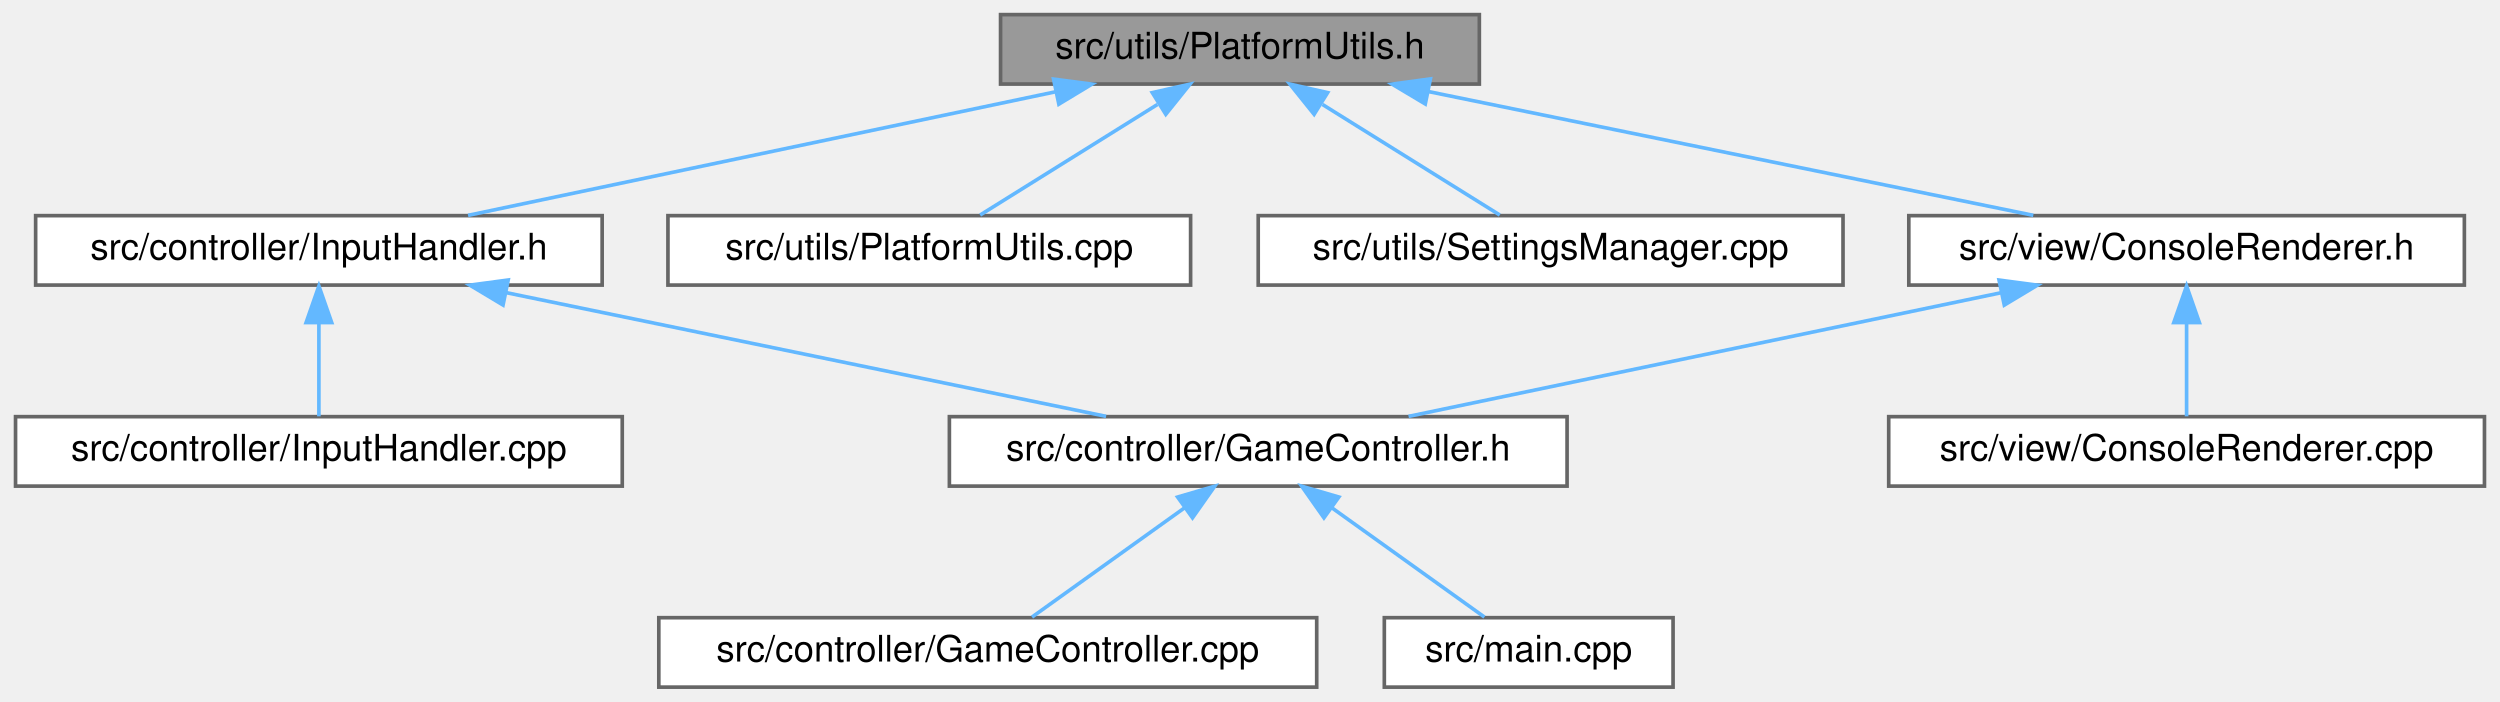
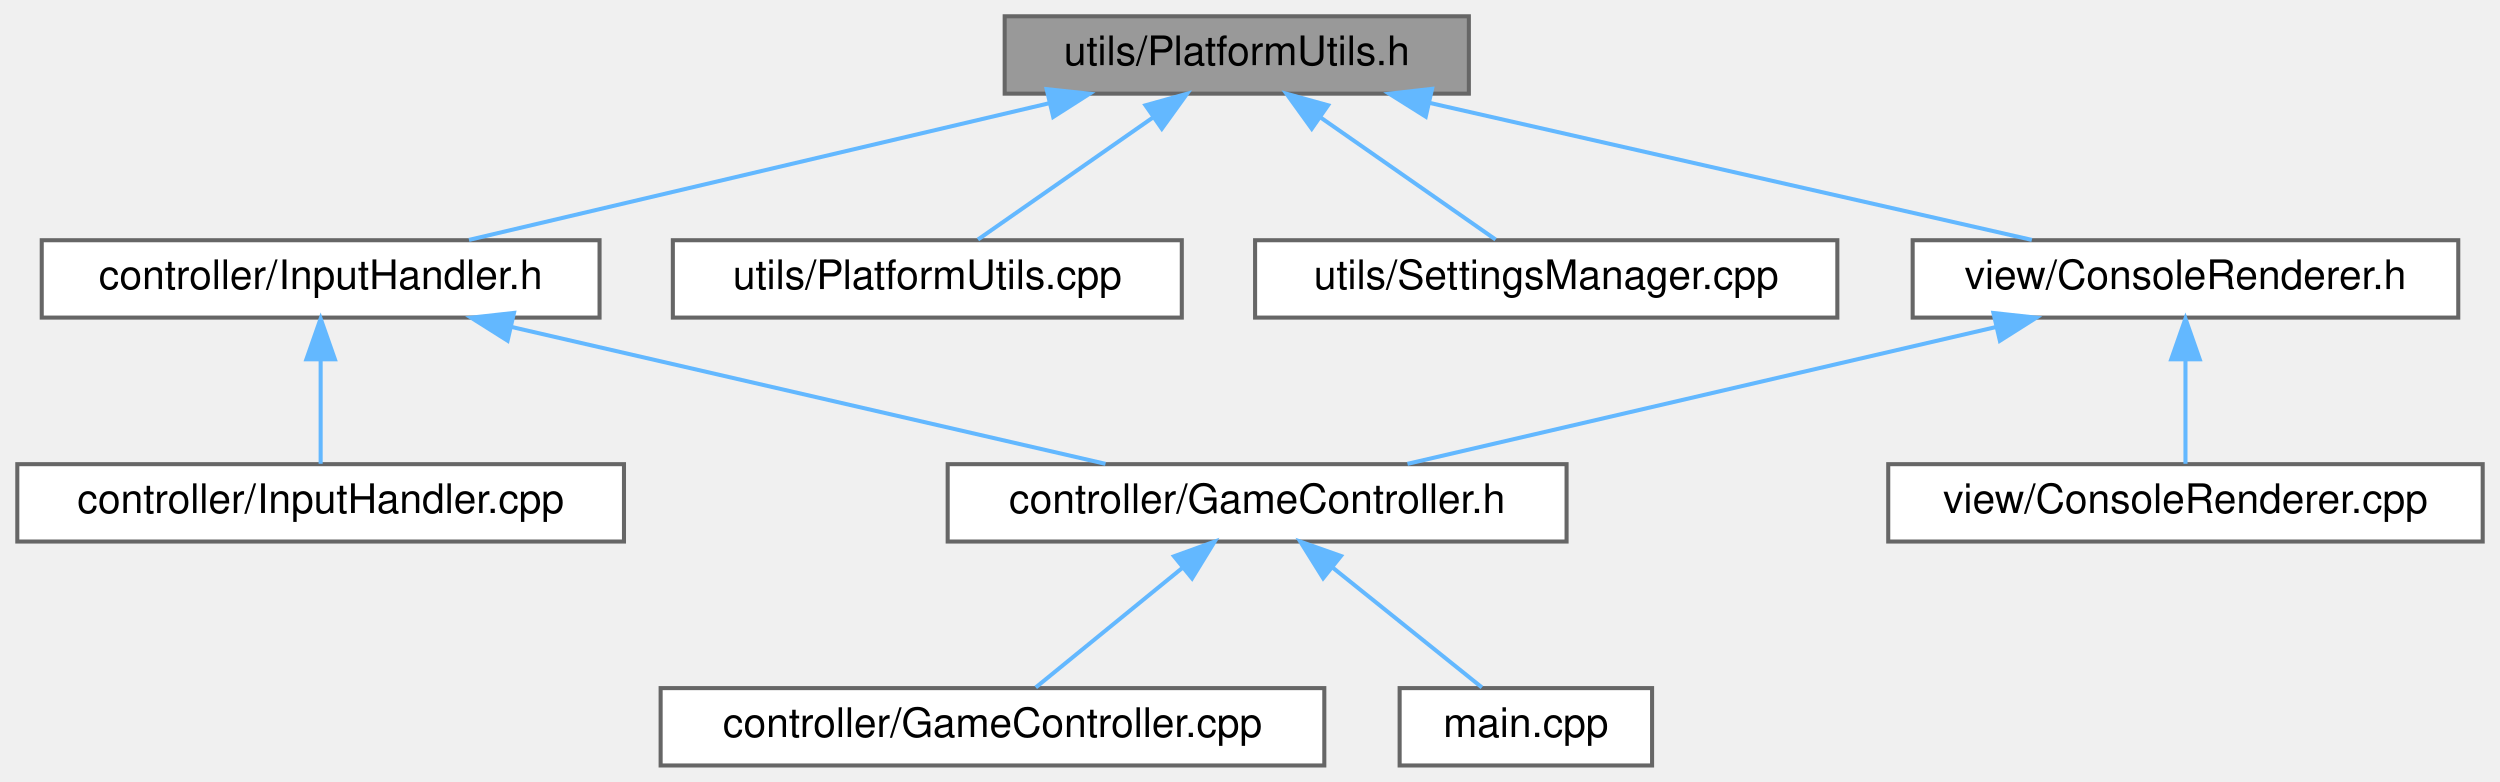
- <svg xmlns="http://www.w3.org/2000/svg" xmlns:xlink="http://www.w3.org/1999/xlink" width="684pt" height="192pt" viewBox="0.00 0.00 683.50 192.00">
+ <svg xmlns="http://www.w3.org/2000/svg" xmlns:xlink="http://www.w3.org/1999/xlink" width="614pt" height="192pt" viewBox="0.00 0.00 613.50 192.00">
  <g id="graph0" class="graph" transform="scale(1 1) rotate(0) translate(4 188)">
    <g id="Node000001" class="node">
      <g id="a_Node000001">
        <a xlink:title="Cross-platform utilities for console I/O, colors, and terminal manipulation.">
-           <polygon fill="#999999" stroke="#666666" points="400.5,-184 269.5,-184 269.5,-165 400.5,-165 400.5,-184" />
-           <text text-anchor="middle" x="335" y="-172" font-family="Helvetica,sans-Serif" font-size="10.00">src/utils/PlatformUtils.h</text>
+           <polygon fill="#999999" stroke="#666666" points="356.5,-184 242.5,-184 242.5,-165 356.5,-165 356.5,-184" />
+           <text text-anchor="middle" x="299.5" y="-172" font-family="Helvetica,sans-Serif" font-size="10.00">utils/PlatformUtils.h</text>
        </a>
      </g>
    </g>
    <g id="Node000002" class="node">
      <g id="a_Node000002">
        <a xlink:href="InputHandler_8h.html" target="_top" xlink:title="Handles user input and maps keystrokes to game commands.">
-           <polygon fill="white" stroke="#666666" points="160.5,-129 5.5,-129 5.5,-110 160.5,-110 160.5,-129" />
-           <text text-anchor="middle" x="83" y="-117" font-family="Helvetica,sans-Serif" font-size="10.00">src/controller/InputHandler.h</text>
+           <polygon fill="white" stroke="#666666" points="143,-129 6,-129 6,-110 143,-110 143,-129" />
+           <text text-anchor="middle" x="74.5" y="-117" font-family="Helvetica,sans-Serif" font-size="10.00">controller/InputHandler.h</text>
        </a>
      </g>
    </g>
    <g id="edge1_Node000001_Node000002" class="edge">
      <g id="a_edge1_Node000001_Node000002">
        <a xlink:title=" ">
-           <path fill="none" stroke="#63b8ff" d="M284.5,-162.88C237.26,-152.94 167.61,-138.3 123.81,-129.08" />
-           <polygon fill="#63b8ff" stroke="#63b8ff" points="284.01,-166.35 294.51,-164.98 285.45,-159.5 284.01,-166.35" />
+           <path fill="none" stroke="#63b8ff" d="M253.61,-162.69C211.45,-152.76 149.8,-138.24 110.93,-129.08" />
+           <polygon fill="#63b8ff" stroke="#63b8ff" points="252.81,-166.1 263.35,-164.98 254.42,-159.28 252.81,-166.1" />
        </a>
      </g>
    </g>
    <g id="Node000007" class="node">
      <g id="a_Node000007">
        <a xlink:href="PlatformUtils_8cpp.html" target="_top" xlink:title="Implementation of cross-platform console utilities.">
-           <polygon fill="white" stroke="#666666" points="321.5,-129 178.5,-129 178.5,-110 321.5,-110 321.5,-129" />
-           <text text-anchor="middle" x="250" y="-117" font-family="Helvetica,sans-Serif" font-size="10.00">src/utils/PlatformUtils.cpp</text>
+           <polygon fill="white" stroke="#666666" points="286,-129 161,-129 161,-110 286,-110 286,-129" />
+           <text text-anchor="middle" x="223.5" y="-117" font-family="Helvetica,sans-Serif" font-size="10.00">utils/PlatformUtils.cpp</text>
        </a>
      </g>
    </g>
    <g id="edge6_Node000001_Node000007" class="edge">
      <g id="a_edge6_Node000001_Node000007">
        <a xlink:title=" ">
-           <path fill="none" stroke="#63b8ff" d="M312.43,-159.42C297,-149.81 277.05,-137.37 263.91,-129.17" />
-           <polygon fill="#63b8ff" stroke="#63b8ff" points="311.01,-162.66 321.34,-164.98 314.71,-156.72 311.01,-162.66" />
+           <path fill="none" stroke="#63b8ff" d="M278.92,-159.15C265.19,-149.57 247.57,-137.29 235.93,-129.17" />
+           <polygon fill="#63b8ff" stroke="#63b8ff" points="277.08,-162.14 287.29,-164.98 281.09,-156.39 277.08,-162.14" />
        </a>
      </g>
    </g>
    <g id="Node000008" class="node">
      <g id="a_Node000008">
        <a xlink:href="SettingsManager_8cpp.html" target="_top" xlink:title="Implementation of settings management with file persistence.">
-           <polygon fill="white" stroke="#666666" points="500,-129 340,-129 340,-110 500,-110 500,-129" />
-           <text text-anchor="middle" x="420" y="-117" font-family="Helvetica,sans-Serif" font-size="10.00">src/utils/SettingsManager.cpp</text>
+           <polygon fill="white" stroke="#666666" points="447,-129 304,-129 304,-110 447,-110 447,-129" />
+           <text text-anchor="middle" x="375.5" y="-117" font-family="Helvetica,sans-Serif" font-size="10.00">utils/SettingsManager.cpp</text>
        </a>
      </g>
    </g>
    <g id="edge7_Node000001_Node000008" class="edge">
      <g id="a_edge7_Node000001_Node000008">
        <a xlink:title=" ">
-           <path fill="none" stroke="#63b8ff" d="M357.57,-159.42C373,-149.81 392.95,-137.37 406.09,-129.17" />
-           <polygon fill="#63b8ff" stroke="#63b8ff" points="355.29,-156.72 348.66,-164.98 358.99,-162.66 355.29,-156.72" />
+           <path fill="none" stroke="#63b8ff" d="M320.08,-159.15C333.81,-149.57 351.43,-137.29 363.07,-129.17" />
+           <polygon fill="#63b8ff" stroke="#63b8ff" points="317.91,-156.39 311.71,-164.98 321.92,-162.14 317.91,-156.39" />
        </a>
      </g>
    </g>
    <g id="Node000009" class="node">
      <g id="a_Node000009">
        <a xlink:href="ConsoleRenderer_8h.html" target="_top" xlink:title="Renders game state, menus, and UI elements to the console.">
-           <polygon fill="white" stroke="#666666" points="670,-129 518,-129 518,-110 670,-110 670,-129" />
-           <text text-anchor="middle" x="594" y="-117" font-family="Helvetica,sans-Serif" font-size="10.00">src/view/ConsoleRenderer.h</text>
+           <polygon fill="white" stroke="#666666" points="599.5,-129 465.5,-129 465.5,-110 599.5,-110 599.5,-129" />
+           <text text-anchor="middle" x="532.5" y="-117" font-family="Helvetica,sans-Serif" font-size="10.00">view/ConsoleRenderer.h</text>
        </a>
      </g>
    </g>
    <g id="edge8_Node000001_Node000009" class="edge">
      <g id="a_edge8_Node000001_Node000009">
        <a xlink:title=" ">
-           <path fill="none" stroke="#63b8ff" d="M386.6,-162.94C435.15,-153.01 506.94,-138.31 552.06,-129.08" />
-           <polygon fill="#63b8ff" stroke="#63b8ff" points="385.71,-159.55 376.61,-164.98 387.11,-166.41 385.71,-159.55" />
+           <path fill="none" stroke="#63b8ff" d="M346.75,-162.75C390.41,-152.82 454.44,-138.26 494.77,-129.08" />
+           <polygon fill="#63b8ff" stroke="#63b8ff" points="345.91,-159.35 336.94,-164.98 347.46,-166.18 345.91,-159.35" />
        </a>
      </g>
    </g>
    <g id="Node000003" class="node">
      <g id="a_Node000003">
        <a xlink:href="GameController_8h.html" target="_top" xlink:title="Central game controller coordinating model, view, and input systems.">
-           <polygon fill="white" stroke="#666666" points="424.5,-74 255.5,-74 255.5,-55 424.5,-55 424.5,-74" />
-           <text text-anchor="middle" x="340" y="-62" font-family="Helvetica,sans-Serif" font-size="10.00">src/controller/GameController.h</text>
+           <polygon fill="white" stroke="#666666" points="380.5,-74 228.5,-74 228.5,-55 380.5,-55 380.5,-74" />
+           <text text-anchor="middle" x="304.5" y="-62" font-family="Helvetica,sans-Serif" font-size="10.00">controller/GameController.h</text>
        </a>
      </g>
    </g>
    <g id="edge2_Node000002_Node000003" class="edge">
      <g id="a_edge2_Node000002_Node000003">
        <a xlink:title=" ">
-           <path fill="none" stroke="#63b8ff" d="M134.2,-107.94C182.38,-98.01 253.62,-83.31 298.38,-74.08" />
-           <polygon fill="#63b8ff" stroke="#63b8ff" points="133.38,-104.54 124.29,-109.98 134.79,-111.39 133.38,-104.54" />
+           <path fill="none" stroke="#63b8ff" d="M121.41,-107.69C164.5,-97.76 227.53,-83.24 267.26,-74.08" />
+           <polygon fill="#63b8ff" stroke="#63b8ff" points="120.41,-104.33 111.45,-109.98 121.98,-111.15 120.41,-104.33" />
        </a>
      </g>
    </g>
    <g id="Node000006" class="node">
      <g id="a_Node000006">
        <a xlink:href="InputHandler_8cpp.html" target="_top" xlink:title="Implementation of input handling with keyboard and Unicode support.">
-           <polygon fill="white" stroke="#666666" points="166,-74 0,-74 0,-55 166,-55 166,-74" />
-           <text text-anchor="middle" x="83" y="-62" font-family="Helvetica,sans-Serif" font-size="10.00">src/controller/InputHandler.cpp</text>
+           <polygon fill="white" stroke="#666666" points="149,-74 0,-74 0,-55 149,-55 149,-74" />
+           <text text-anchor="middle" x="74.5" y="-62" font-family="Helvetica,sans-Serif" font-size="10.00">controller/InputHandler.cpp</text>
        </a>
      </g>
    </g>
    <g id="edge5_Node000002_Node000006" class="edge">
      <g id="a_edge5_Node000002_Node000006">
        <a xlink:title=" ">
-           <path fill="none" stroke="#63b8ff" d="M83,-99.66C83,-90.93 83,-80.99 83,-74.09" />
-           <polygon fill="#63b8ff" stroke="#63b8ff" points="79.5,-99.75 83,-109.75 86.5,-99.75 79.5,-99.75" />
+           <path fill="none" stroke="#63b8ff" d="M74.5,-99.66C74.5,-90.93 74.5,-80.99 74.5,-74.09" />
+           <polygon fill="#63b8ff" stroke="#63b8ff" points="71,-99.75 74.5,-109.75 78,-99.75 71,-99.75" />
        </a>
      </g>
    </g>
    <g id="Node000004" class="node">
      <g id="a_Node000004">
        <a xlink:href="GameController_8cpp.html" target="_top" xlink:title="Implementation of main game controller and game loop logic.">
-           <polygon fill="white" stroke="#666666" points="356,-19 176,-19 176,0 356,0 356,-19" />
-           <text text-anchor="middle" x="266" y="-7" font-family="Helvetica,sans-Serif" font-size="10.00">src/controller/GameController.cpp</text>
+           <polygon fill="white" stroke="#666666" points="321,-19 158,-19 158,0 321,0 321,-19" />
+           <text text-anchor="middle" x="239.5" y="-7" font-family="Helvetica,sans-Serif" font-size="10.00">controller/GameController.cpp</text>
        </a>
      </g>
    </g>
    <g id="edge3_Node000003_Node000004" class="edge">
      <g id="a_edge3_Node000003_Node000004">
        <a xlink:title=" ">
-           <path fill="none" stroke="#63b8ff" d="M319.97,-49.15C306.59,-39.57 289.44,-27.29 278.11,-19.17" />
-           <polygon fill="#63b8ff" stroke="#63b8ff" points="317.94,-52.01 328.11,-54.98 322.02,-46.32 317.94,-52.01" />
+           <path fill="none" stroke="#63b8ff" d="M286.23,-48.6C274.58,-39.11 259.9,-27.13 250.13,-19.17" />
+           <polygon fill="#63b8ff" stroke="#63b8ff" points="284.09,-51.38 294.06,-54.98 288.52,-45.95 284.09,-51.38" />
        </a>
      </g>
    </g>
    <g id="Node000005" class="node">
      <g id="a_Node000005">
        <a xlink:href="main_8cpp.html" target="_top" xlink:title="Main entry point for the Tank Simulator game.">
-           <polygon fill="white" stroke="#666666" points="453.5,-19 374.5,-19 374.5,0 453.5,0 453.5,-19" />
-           <text text-anchor="middle" x="414" y="-7" font-family="Helvetica,sans-Serif" font-size="10.00">src/main.cpp</text>
+           <polygon fill="white" stroke="#666666" points="401.5,-19 339.5,-19 339.5,0 401.5,0 401.5,-19" />
+           <text text-anchor="middle" x="370.5" y="-7" font-family="Helvetica,sans-Serif" font-size="10.00">main.cpp</text>
        </a>
      </g>
    </g>
    <g id="edge4_Node000003_Node000005" class="edge">
      <g id="a_edge4_Node000003_Node000005">
        <a xlink:title=" ">
-           <path fill="none" stroke="#63b8ff" d="M360.03,-49.15C373.41,-39.57 390.56,-27.29 401.89,-19.17" />
-           <polygon fill="#63b8ff" stroke="#63b8ff" points="357.98,-46.32 351.89,-54.98 362.06,-52.01 357.98,-46.32" />
+           <path fill="none" stroke="#63b8ff" d="M323.05,-48.6C334.88,-39.11 349.79,-27.13 359.7,-19.17" />
+           <polygon fill="#63b8ff" stroke="#63b8ff" points="320.71,-45.99 315.1,-54.98 325.09,-51.45 320.71,-45.99" />
        </a>
      </g>
    </g>
    <g id="edge9_Node000009_Node000003" class="edge">
      <g id="a_edge9_Node000009_Node000003">
        <a xlink:title=" ">
-           <path fill="none" stroke="#63b8ff" d="M543.39,-107.94C495.78,-98.01 425.38,-83.31 381.13,-74.08" />
-           <polygon fill="#63b8ff" stroke="#63b8ff" points="542.69,-111.37 553.19,-109.98 544.12,-104.52 542.69,-111.37" />
+           <path fill="none" stroke="#63b8ff" d="M486,-107.69C443.28,-97.76 380.8,-83.24 341.42,-74.08" />
+           <polygon fill="#63b8ff" stroke="#63b8ff" points="485.34,-111.13 495.87,-109.98 486.92,-104.31 485.34,-111.13" />
        </a>
      </g>
    </g>
    <g id="Node000010" class="node">
      <g id="a_Node000010">
        <a xlink:href="ConsoleRenderer_8cpp.html" target="_top" xlink:title="Implementation of console-based game rendering with ASCII/Unicode support.">
-           <polygon fill="white" stroke="#666666" points="675.5,-74 512.5,-74 512.5,-55 675.5,-55 675.5,-74" />
-           <text text-anchor="middle" x="594" y="-62" font-family="Helvetica,sans-Serif" font-size="10.00">src/view/ConsoleRenderer.cpp</text>
+           <polygon fill="white" stroke="#666666" points="605.5,-74 459.5,-74 459.5,-55 605.5,-55 605.5,-74" />
+           <text text-anchor="middle" x="532.5" y="-62" font-family="Helvetica,sans-Serif" font-size="10.00">view/ConsoleRenderer.cpp</text>
        </a>
      </g>
    </g>
    <g id="edge10_Node000009_Node000010" class="edge">
      <g id="a_edge10_Node000009_Node000010">
        <a xlink:title=" ">
-           <path fill="none" stroke="#63b8ff" d="M594,-99.66C594,-90.93 594,-80.99 594,-74.09" />
-           <polygon fill="#63b8ff" stroke="#63b8ff" points="590.5,-99.75 594,-109.75 597.5,-99.75 590.5,-99.75" />
+           <path fill="none" stroke="#63b8ff" d="M532.5,-99.66C532.5,-90.93 532.5,-80.99 532.5,-74.09" />
+           <polygon fill="#63b8ff" stroke="#63b8ff" points="529,-99.75 532.5,-109.75 536,-99.75 529,-99.75" />
        </a>
      </g>
    </g>
  </g>
</svg>
